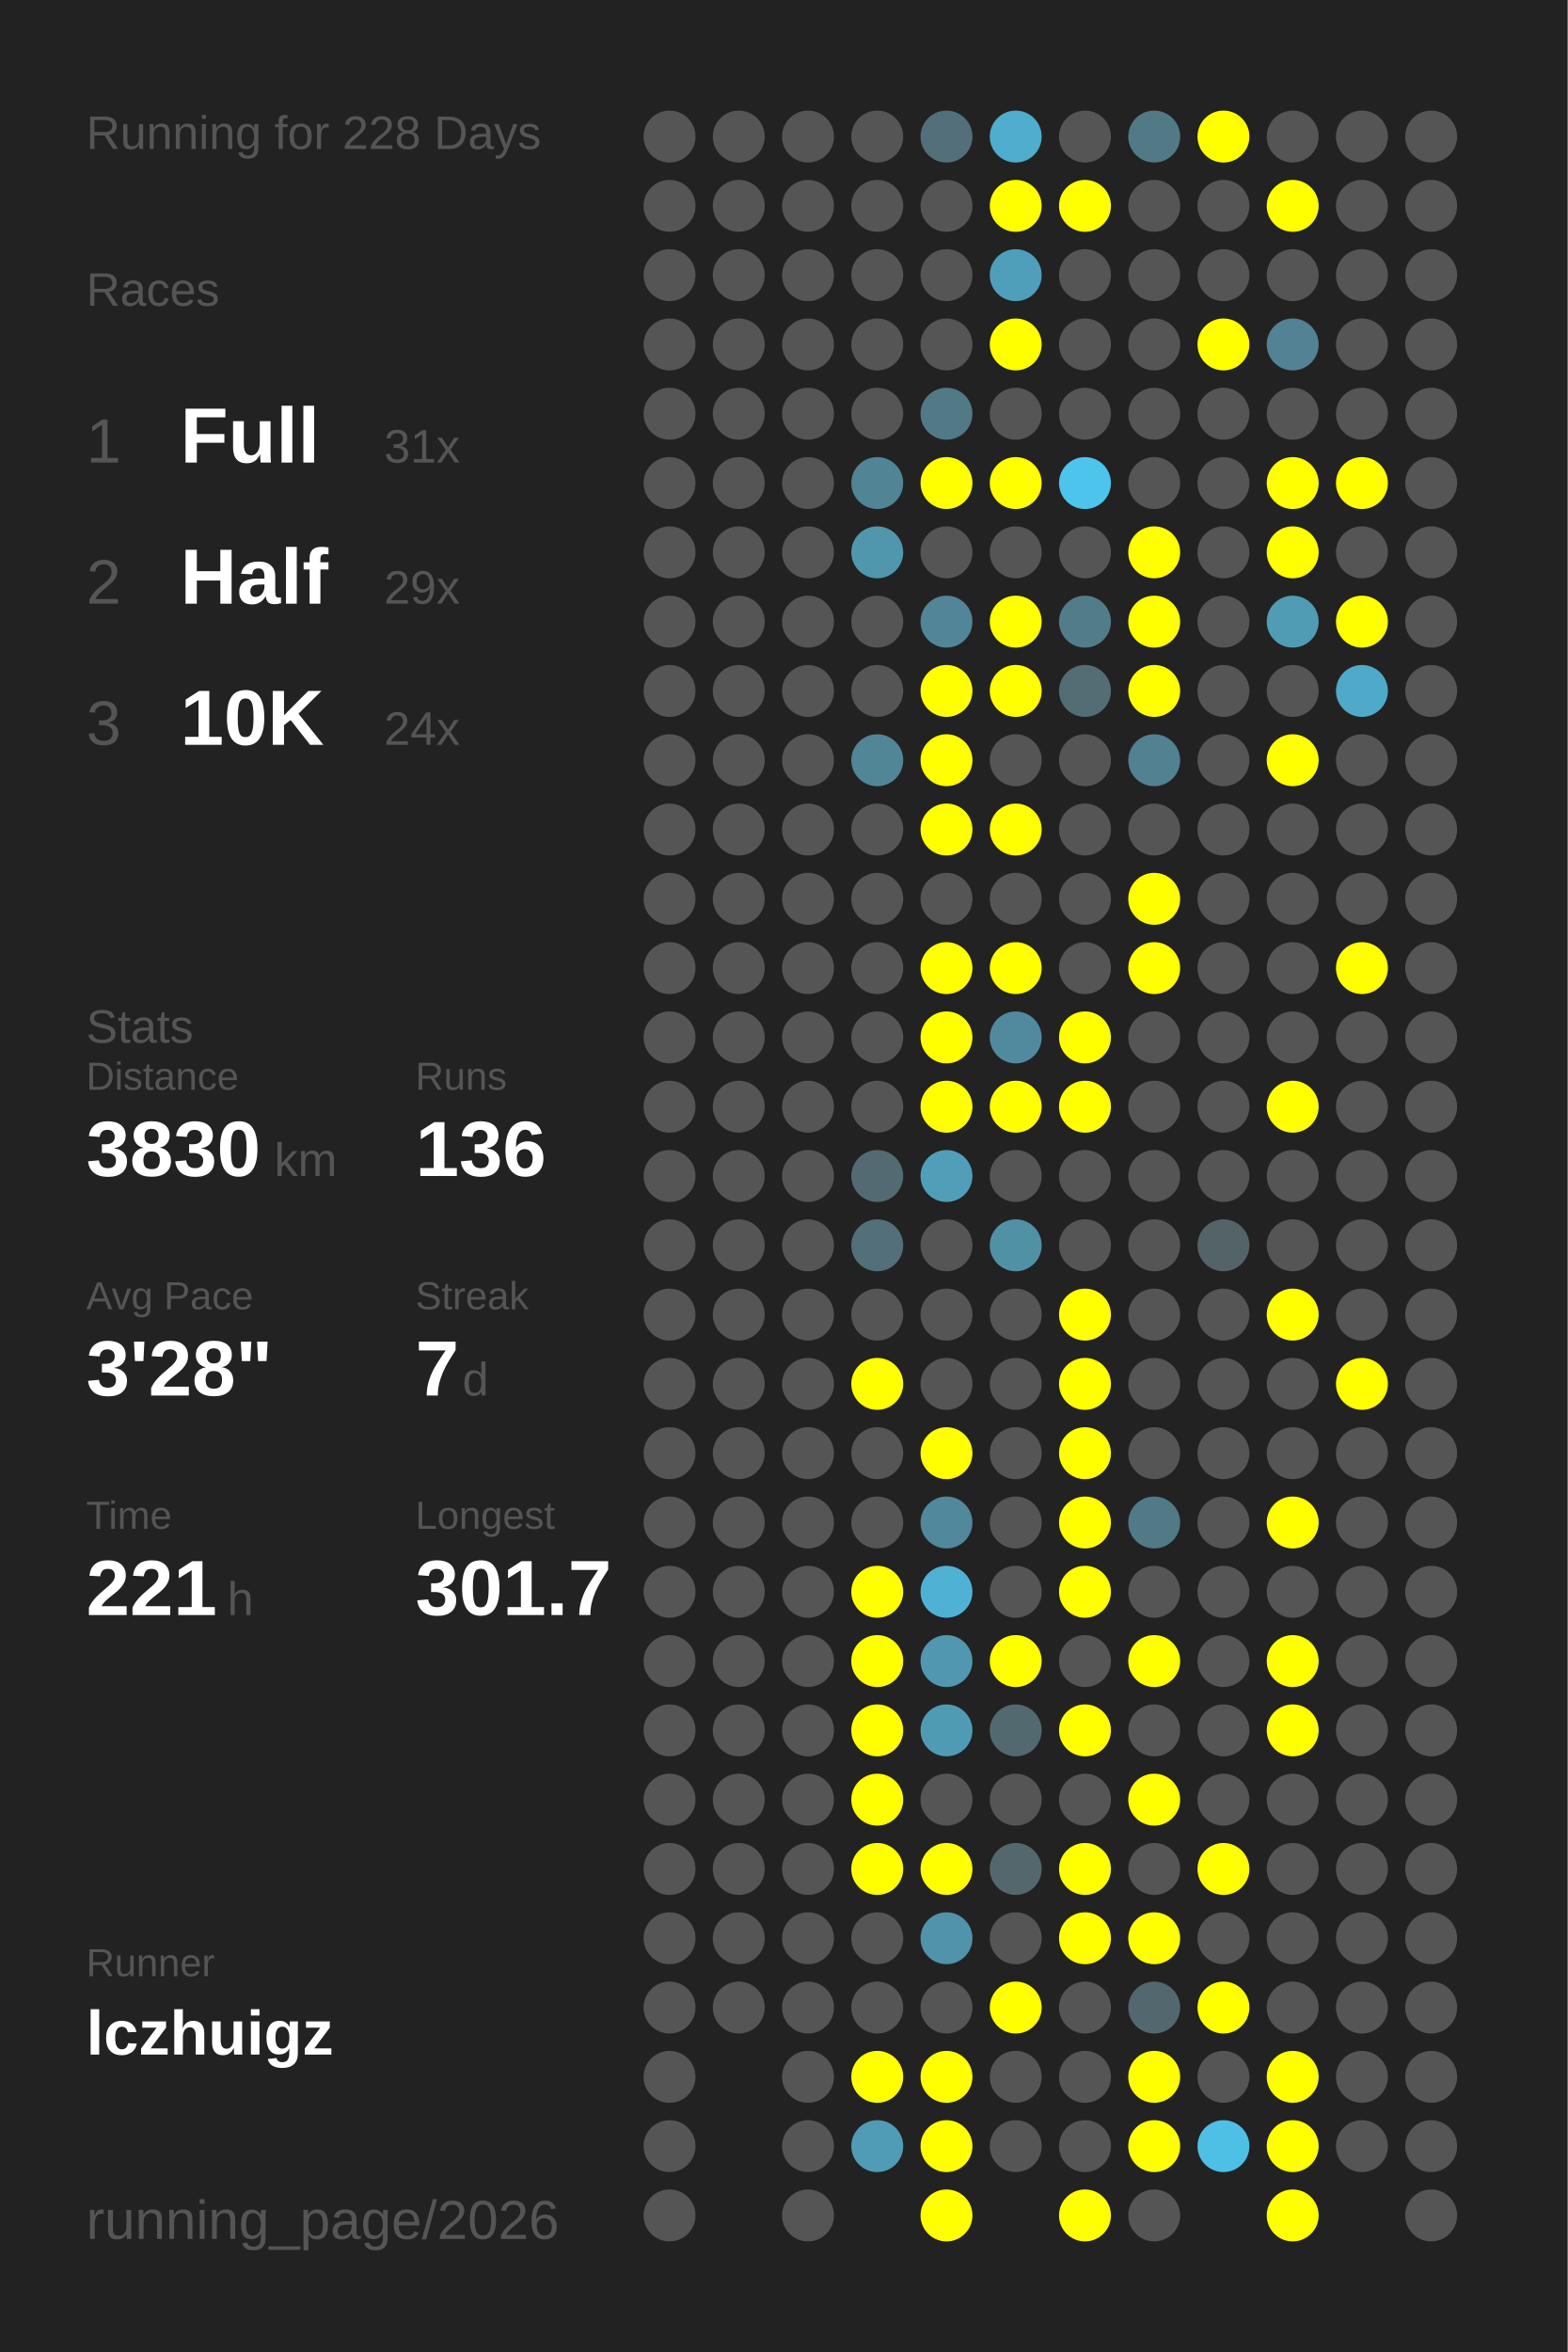
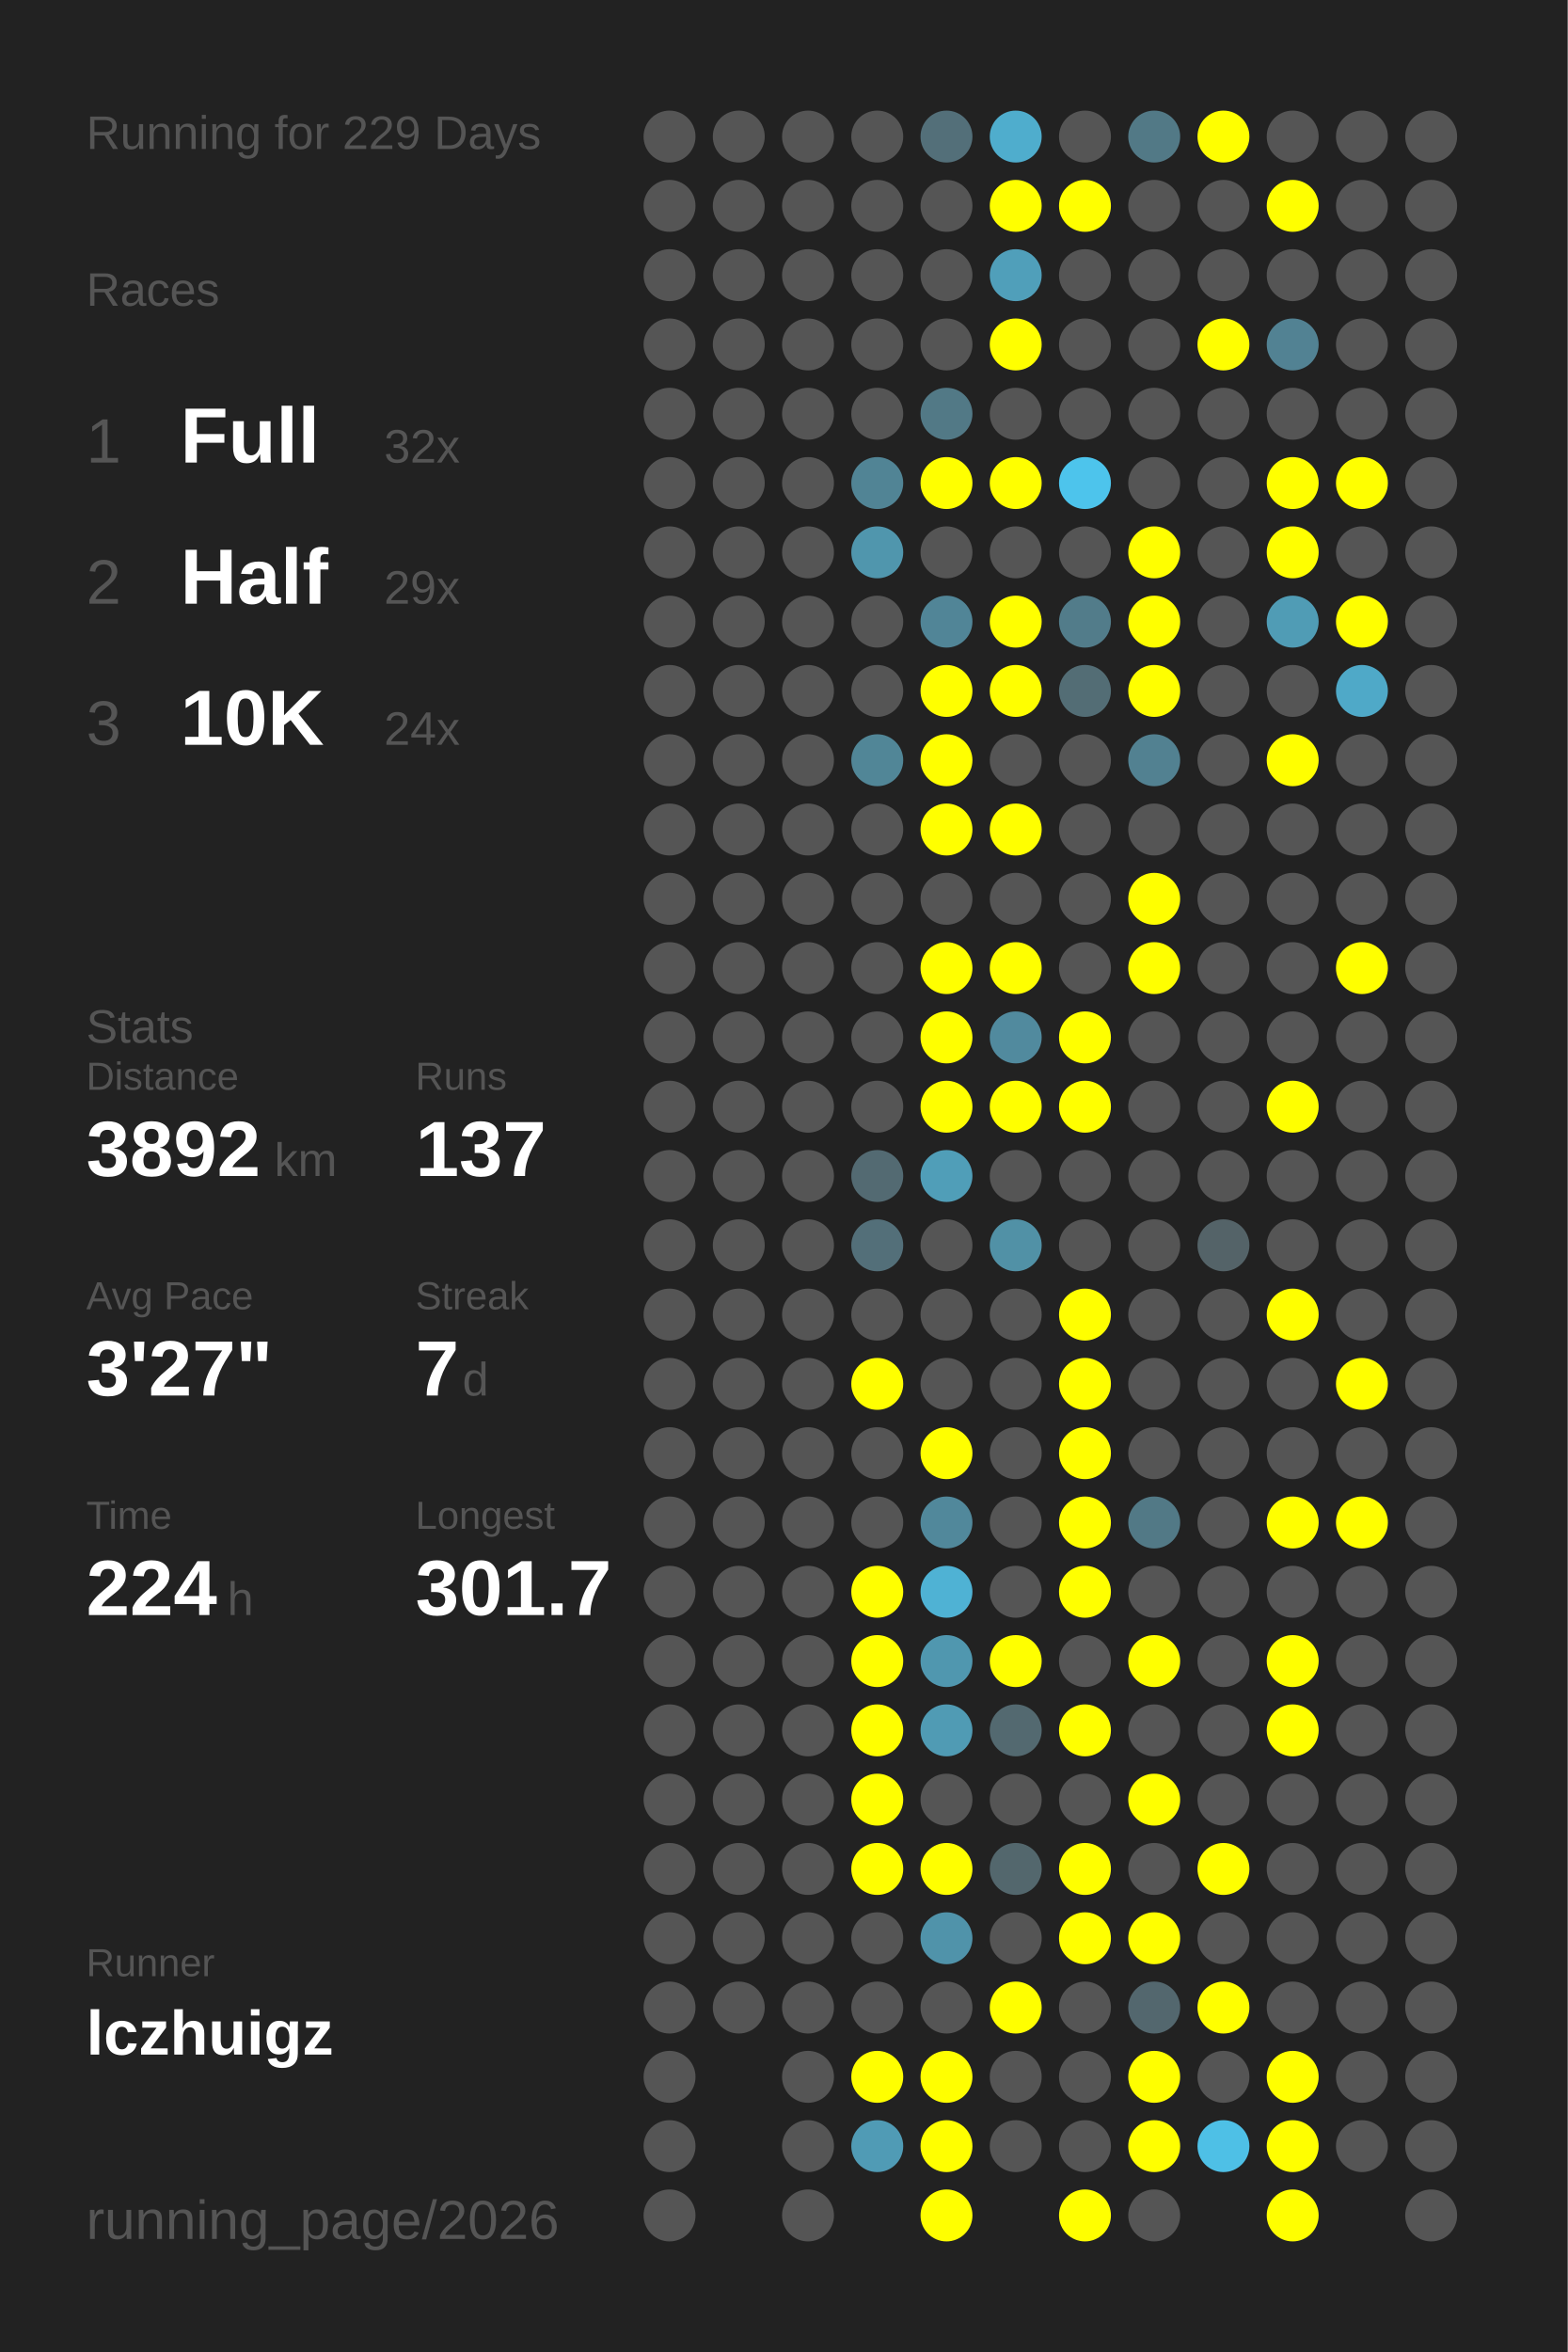
<svg xmlns="http://www.w3.org/2000/svg" baseProfile="full" height="300mm" version="1.1" viewBox="0,0,200,300" width="200mm">
  <defs />
  <rect fill="#222222" height="300" width="200" x="0" y="0" />
-   <text fill="#555555" style="font-size:6px; font-family:Arial;" x="11" y="19">Running for 228 Days</text>
+   <text fill="#555555" style="font-size:6px; font-family:Arial;" x="11" y="19">Running for 229 Days</text>
  <text fill="#555555" style="font-size:6px; font-family:Arial;" x="11" y="39">Races</text>
  <text fill="#555555" style="font-size:8px; font-family:Arial;" x="11" y="59">1</text>
  <text fill="#FFFFFF" style="font-size:10px; font-family:Arial; font-weight:bold;" x="23" y="59">Full</text>
-   <text fill="#555555" style="font-size:6px; font-family:Arial;" x="49" y="59">31x</text>
+   <text fill="#555555" style="font-size:6px; font-family:Arial;" x="49" y="59">32x</text>
  <text fill="#555555" style="font-size:8px; font-family:Arial;" x="11" y="77">2</text>
  <text fill="#FFFFFF" style="font-size:10px; font-family:Arial; font-weight:bold;" x="23" y="77">Half</text>
  <text fill="#555555" style="font-size:6px; font-family:Arial;" x="49" y="77">29x</text>
  <text fill="#555555" style="font-size:8px; font-family:Arial;" x="11" y="95">3</text>
  <text fill="#FFFFFF" style="font-size:10px; font-family:Arial; font-weight:bold;" x="23" y="95">10K</text>
  <text fill="#555555" style="font-size:6px; font-family:Arial;" x="49" y="95">24x</text>
  <text fill="#555555" style="font-size:6px; font-family:Arial;" x="11" y="133">Stats</text>
  <text fill="#555555" style="font-size:5px; font-family:Arial;" x="11" y="139">Distance</text>
-   <text fill="#FFFFFF" style="font-size:10px; font-family:Arial; font-weight:bold;" x="11" y="150">3830</text>
+   <text fill="#FFFFFF" style="font-size:10px; font-family:Arial; font-weight:bold;" x="11" y="150">3892</text>
  <text fill="#555555" style="font-size:6px; font-family:Arial;" x="35" y="150">km</text>
  <text fill="#555555" style="font-size:5px; font-family:Arial;" x="53" y="139">Runs</text>
-   <text fill="#FFFFFF" style="font-size:10px; font-family:Arial; font-weight:bold;" x="53" y="150">136</text>
+   <text fill="#FFFFFF" style="font-size:10px; font-family:Arial; font-weight:bold;" x="53" y="150">137</text>
  <text fill="#555555" style="font-size:5px; font-family:Arial;" x="11" y="167">Avg Pace</text>
-   <text fill="#FFFFFF" style="font-size:10px; font-family:Arial; font-weight:bold;" x="11" y="178">3'28"</text>
+   <text fill="#FFFFFF" style="font-size:10px; font-family:Arial; font-weight:bold;" x="11" y="178">3'27"</text>
  <text fill="#555555" style="font-size:5px; font-family:Arial;" x="53" y="167">Streak</text>
  <text fill="#FFFFFF" style="font-size:10px; font-family:Arial; font-weight:bold;" x="53" y="178">7</text>
  <text fill="#555555" style="font-size:6px; font-family:Arial;" x="59" y="178">d</text>
  <text fill="#555555" style="font-size:5px; font-family:Arial;" x="11" y="195">Time</text>
-   <text fill="#FFFFFF" style="font-size:10px; font-family:Arial; font-weight:bold;" x="11" y="206">221</text>
+   <text fill="#FFFFFF" style="font-size:10px; font-family:Arial; font-weight:bold;" x="11" y="206">224</text>
  <text fill="#555555" style="font-size:6px; font-family:Arial;" x="29" y="206">h</text>
  <text fill="#555555" style="font-size:5px; font-family:Arial;" x="53" y="195">Longest</text>
  <text fill="#FFFFFF" style="font-size:10px; font-family:Arial; font-weight:bold;" x="53" y="206">301.7</text>
  <text fill="#555555" style="font-size:5px; font-family:Arial;" x="11" y="252.065">Runner</text>
  <text fill="#FFFFFF" style="font-size:8px; font-family:Arial; font-weight:bold;" x="11" y="262.065">lczhuigz</text>
  <text fill="#555555" style="font-size:7px; font-family:Arial;" x="11" y="285.581">running_page/2026</text>
  <circle cx="85.417" cy="17.419" fill="#555555" r="3.312" />
  <circle cx="85.417" cy="26.258" fill="#555555" r="3.312" />
  <circle cx="85.417" cy="35.097" fill="#555555" r="3.312" />
  <circle cx="85.417" cy="43.935" fill="#555555" r="3.312" />
  <circle cx="85.417" cy="52.774" fill="#555555" r="3.312" />
  <circle cx="85.417" cy="61.613" fill="#555555" r="3.312" />
  <circle cx="85.417" cy="70.452" fill="#555555" r="3.312" />
  <circle cx="85.417" cy="79.29" fill="#555555" r="3.312" />
  <circle cx="85.417" cy="88.129" fill="#555555" r="3.312" />
  <circle cx="85.417" cy="96.968" fill="#555555" r="3.312" />
  <circle cx="85.417" cy="105.806" fill="#555555" r="3.312" />
  <circle cx="85.417" cy="114.645" fill="#555555" r="3.312" />
  <circle cx="85.417" cy="123.484" fill="#555555" r="3.312" />
  <circle cx="85.417" cy="132.323" fill="#555555" r="3.312" />
  <circle cx="85.417" cy="141.161" fill="#555555" r="3.312" />
  <circle cx="85.417" cy="150" fill="#555555" r="3.312" />
  <circle cx="85.417" cy="158.839" fill="#555555" r="3.312" />
  <circle cx="85.417" cy="167.677" fill="#555555" r="3.312" />
  <circle cx="85.417" cy="176.516" fill="#555555" r="3.312" />
  <circle cx="85.417" cy="185.355" fill="#555555" r="3.312" />
  <circle cx="85.417" cy="194.194" fill="#555555" r="3.312" />
  <circle cx="85.417" cy="203.032" fill="#555555" r="3.312" />
  <circle cx="85.417" cy="211.871" fill="#555555" r="3.312" />
  <circle cx="85.417" cy="220.71" fill="#555555" r="3.312" />
  <circle cx="85.417" cy="229.548" fill="#555555" r="3.312" />
  <circle cx="85.417" cy="238.387" fill="#555555" r="3.312" />
  <circle cx="85.417" cy="247.226" fill="#555555" r="3.312" />
  <circle cx="85.417" cy="256.065" fill="#555555" r="3.312" />
  <circle cx="85.417" cy="264.903" fill="#555555" r="3.312" />
  <circle cx="85.417" cy="273.742" fill="#555555" r="3.312" />
  <circle cx="85.417" cy="282.581" fill="#555555" r="3.312" />
  <circle cx="94.25" cy="17.419" fill="#555555" r="3.312" />
  <circle cx="94.25" cy="26.258" fill="#555555" r="3.312" />
  <circle cx="94.25" cy="35.097" fill="#555555" r="3.312" />
  <circle cx="94.25" cy="43.935" fill="#555555" r="3.312" />
  <circle cx="94.25" cy="52.774" fill="#555555" r="3.312" />
  <circle cx="94.25" cy="61.613" fill="#555555" r="3.312" />
  <circle cx="94.25" cy="70.452" fill="#555555" r="3.312" />
  <circle cx="94.25" cy="79.29" fill="#555555" r="3.312" />
  <circle cx="94.25" cy="88.129" fill="#555555" r="3.312" />
  <circle cx="94.25" cy="96.968" fill="#555555" r="3.312" />
  <circle cx="94.25" cy="105.806" fill="#555555" r="3.312" />
  <circle cx="94.25" cy="114.645" fill="#555555" r="3.312" />
  <circle cx="94.25" cy="123.484" fill="#555555" r="3.312" />
  <circle cx="94.25" cy="132.323" fill="#555555" r="3.312" />
  <circle cx="94.25" cy="141.161" fill="#555555" r="3.312" />
  <circle cx="94.25" cy="150" fill="#555555" r="3.312" />
  <circle cx="94.25" cy="158.839" fill="#555555" r="3.312" />
  <circle cx="94.25" cy="167.677" fill="#555555" r="3.312" />
  <circle cx="94.25" cy="176.516" fill="#555555" r="3.312" />
  <circle cx="94.25" cy="185.355" fill="#555555" r="3.312" />
  <circle cx="94.25" cy="194.194" fill="#555555" r="3.312" />
  <circle cx="94.25" cy="203.032" fill="#555555" r="3.312" />
  <circle cx="94.25" cy="211.871" fill="#555555" r="3.312" />
  <circle cx="94.25" cy="220.71" fill="#555555" r="3.312" />
  <circle cx="94.25" cy="229.548" fill="#555555" r="3.312" />
  <circle cx="94.25" cy="238.387" fill="#555555" r="3.312" />
  <circle cx="94.25" cy="247.226" fill="#555555" r="3.312" />
  <circle cx="94.25" cy="256.065" fill="#555555" r="3.312" />
  <circle cx="103.083" cy="17.419" fill="#555555" r="3.312" />
  <circle cx="103.083" cy="26.258" fill="#555555" r="3.312" />
  <circle cx="103.083" cy="35.097" fill="#555555" r="3.312" />
  <circle cx="103.083" cy="43.935" fill="#555555" r="3.312" />
  <circle cx="103.083" cy="52.774" fill="#555555" r="3.312" />
  <circle cx="103.083" cy="61.613" fill="#555555" r="3.312" />
  <circle cx="103.083" cy="70.452" fill="#555555" r="3.312" />
  <circle cx="103.083" cy="79.29" fill="#555555" r="3.312" />
  <circle cx="103.083" cy="88.129" fill="#555555" r="3.312" />
  <circle cx="103.083" cy="96.968" fill="#555555" r="3.312" />
  <circle cx="103.083" cy="105.806" fill="#555555" r="3.312" />
  <circle cx="103.083" cy="114.645" fill="#555555" r="3.312" />
  <circle cx="103.083" cy="123.484" fill="#555555" r="3.312" />
  <circle cx="103.083" cy="132.323" fill="#555555" r="3.312" />
  <circle cx="103.083" cy="141.161" fill="#555555" r="3.312" />
  <circle cx="103.083" cy="150" fill="#555555" r="3.312" />
  <circle cx="103.083" cy="158.839" fill="#555555" r="3.312" />
  <circle cx="103.083" cy="167.677" fill="#555555" r="3.312" />
  <circle cx="103.083" cy="176.516" fill="#555555" r="3.312" />
  <circle cx="103.083" cy="185.355" fill="#555555" r="3.312" />
  <circle cx="103.083" cy="194.194" fill="#555555" r="3.312" />
  <circle cx="103.083" cy="203.032" fill="#555555" r="3.312" />
  <circle cx="103.083" cy="211.871" fill="#555555" r="3.312" />
  <circle cx="103.083" cy="220.71" fill="#555555" r="3.312" />
  <circle cx="103.083" cy="229.548" fill="#555555" r="3.312" />
  <circle cx="103.083" cy="238.387" fill="#555555" r="3.312" />
  <circle cx="103.083" cy="247.226" fill="#555555" r="3.312" />
  <circle cx="103.083" cy="256.065" fill="#555555" r="3.312" />
  <circle cx="103.083" cy="264.903" fill="#555555" r="3.312" />
  <circle cx="103.083" cy="273.742" fill="#555555" r="3.312" />
  <circle cx="103.083" cy="282.581" fill="#555555" r="3.312" />
  <circle cx="111.917" cy="17.419" fill="#555555" r="3.312" />
  <circle cx="111.917" cy="26.258" fill="#555555" r="3.312" />
  <circle cx="111.917" cy="35.097" fill="#555555" r="3.312" />
  <circle cx="111.917" cy="43.935" fill="#555555" r="3.312" />
  <circle cx="111.917" cy="52.774" fill="#555555" r="3.312" />
  <circle cx="111.917" cy="61.613" fill="#518495" r="3.312" />
  <circle cx="111.917" cy="70.452" fill="#5096ad" r="3.312" />
  <circle cx="111.917" cy="79.29" fill="#555555" r="3.312" />
  <circle cx="111.917" cy="88.129" fill="#555555" r="3.312" />
  <circle cx="111.917" cy="96.968" fill="#518697" r="3.312" />
  <circle cx="111.917" cy="105.806" fill="#555555" r="3.312" />
  <circle cx="111.917" cy="114.645" fill="#555555" r="3.312" />
  <circle cx="111.917" cy="123.484" fill="#555555" r="3.312" />
  <circle cx="111.917" cy="132.323" fill="#555555" r="3.312" />
  <circle cx="111.917" cy="141.161" fill="#555555" r="3.312" />
  <circle cx="111.917" cy="150" fill="#536a72" r="3.312" />
  <circle cx="111.917" cy="158.839" fill="#536f79" r="3.312" />
  <circle cx="111.917" cy="167.677" fill="#555555" r="3.312" />
  <circle cx="111.917" cy="176.516" fill="#FFFF00" r="3.312" />
  <circle cx="111.917" cy="185.355" fill="#555555" r="3.312" />
  <circle cx="111.917" cy="194.194" fill="#555555" r="3.312" />
  <circle cx="111.917" cy="203.032" fill="#FFFF00" r="3.312" />
  <circle cx="111.917" cy="211.871" fill="#FFFF00" r="3.312" />
  <circle cx="111.917" cy="220.71" fill="#FFFF00" r="3.312" />
  <circle cx="111.917" cy="229.548" fill="#FFFF00" r="3.312" />
  <circle cx="111.917" cy="238.387" fill="#FFFF00" r="3.312" />
  <circle cx="111.917" cy="247.226" fill="#555555" r="3.312" />
  <circle cx="111.917" cy="256.065" fill="#555555" r="3.312" />
  <circle cx="111.917" cy="264.903" fill="#FFFF00" r="3.312" />
  <circle cx="111.917" cy="273.742" fill="#509bb5" r="3.312" />
  <circle cx="120.75" cy="17.419" fill="#536f79" r="3.312" />
  <circle cx="120.75" cy="26.258" fill="#555555" r="3.312" />
  <circle cx="120.75" cy="35.097" fill="#555555" r="3.312" />
  <circle cx="120.75" cy="43.935" fill="#555555" r="3.312" />
  <circle cx="120.75" cy="52.774" fill="#527986" r="3.312" />
  <circle cx="120.75" cy="61.613" fill="#FFFF00" r="3.312" />
  <circle cx="120.75" cy="70.452" fill="#555555" r="3.312" />
  <circle cx="120.75" cy="79.29" fill="#518597" r="3.312" />
  <circle cx="120.75" cy="88.129" fill="#FFFF00" r="3.312" />
  <circle cx="120.75" cy="96.968" fill="#FFFF00" r="3.312" />
  <circle cx="120.75" cy="105.806" fill="#FFFF00" r="3.312" />
  <circle cx="120.75" cy="114.645" fill="#555555" r="3.312" />
  <circle cx="120.75" cy="123.484" fill="#FFFF00" r="3.312" />
  <circle cx="120.75" cy="132.323" fill="#FFFF00" r="3.312" />
  <circle cx="120.75" cy="141.161" fill="#FFFF00" r="3.312" />
  <circle cx="120.75" cy="150" fill="#509eb8" r="3.312" />
  <circle cx="120.75" cy="158.839" fill="#555555" r="3.312" />
  <circle cx="120.75" cy="167.677" fill="#555555" r="3.312" />
  <circle cx="120.75" cy="176.516" fill="#555555" r="3.312" />
  <circle cx="120.75" cy="185.355" fill="#FFFF00" r="3.312" />
  <circle cx="120.75" cy="194.194" fill="#51889b" r="3.312" />
  <circle cx="120.75" cy="203.032" fill="#4fb2d4" r="3.312" />
  <circle cx="120.75" cy="211.871" fill="#5097af" r="3.312" />
  <circle cx="120.75" cy="220.71" fill="#509bb4" r="3.312" />
  <circle cx="120.75" cy="229.548" fill="#555555" r="3.312" />
  <circle cx="120.75" cy="238.387" fill="#FFFF00" r="3.312" />
  <circle cx="120.75" cy="247.226" fill="#5093aa" r="3.312" />
  <circle cx="120.75" cy="256.065" fill="#555555" r="3.312" />
  <circle cx="120.75" cy="264.903" fill="#FFFF00" r="3.312" />
  <circle cx="120.75" cy="273.742" fill="#FFFF00" r="3.312" />
  <circle cx="120.75" cy="282.581" fill="#FFFF00" r="3.312" />
  <circle cx="129.583" cy="17.419" fill="#4fadcd" r="3.312" />
  <circle cx="129.583" cy="26.258" fill="#FFFF00" r="3.312" />
  <circle cx="129.583" cy="35.097" fill="#509fba" r="3.312" />
  <circle cx="129.583" cy="43.935" fill="#FFFF00" r="3.312" />
  <circle cx="129.583" cy="52.774" fill="#555555" r="3.312" />
  <circle cx="129.583" cy="61.613" fill="#FFFF00" r="3.312" />
  <circle cx="129.583" cy="70.452" fill="#555555" r="3.312" />
  <circle cx="129.583" cy="79.29" fill="#FFFF00" r="3.312" />
  <circle cx="129.583" cy="88.129" fill="#FFFF00" r="3.312" />
  <circle cx="129.583" cy="96.968" fill="#555555" r="3.312" />
  <circle cx="129.583" cy="105.806" fill="#FFFF00" r="3.312" />
  <circle cx="129.583" cy="114.645" fill="#555555" r="3.312" />
  <circle cx="129.583" cy="123.484" fill="#FFFF00" r="3.312" />
  <circle cx="129.583" cy="132.323" fill="#518a9e" r="3.312" />
  <circle cx="129.583" cy="141.161" fill="#FFFF00" r="3.312" />
  <circle cx="129.583" cy="150" fill="#555555" r="3.312" />
  <circle cx="129.583" cy="158.839" fill="#5191a6" r="3.312" />
  <circle cx="129.583" cy="167.677" fill="#555555" r="3.312" />
  <circle cx="129.583" cy="176.516" fill="#555555" r="3.312" />
  <circle cx="129.583" cy="185.355" fill="#555555" r="3.312" />
  <circle cx="129.583" cy="194.194" fill="#555555" r="3.312" />
  <circle cx="129.583" cy="203.032" fill="#555555" r="3.312" />
  <circle cx="129.583" cy="211.871" fill="#FFFF00" r="3.312" />
  <circle cx="129.583" cy="220.71" fill="#536970" r="3.312" />
  <circle cx="129.583" cy="229.548" fill="#555555" r="3.312" />
  <circle cx="129.583" cy="238.387" fill="#53676d" r="3.312" />
  <circle cx="129.583" cy="247.226" fill="#555555" r="3.312" />
  <circle cx="129.583" cy="256.065" fill="#FFFF00" r="3.312" />
  <circle cx="129.583" cy="264.903" fill="#555555" r="3.312" />
  <circle cx="129.583" cy="273.742" fill="#555555" r="3.312" />
  <circle cx="138.417" cy="17.419" fill="#555555" r="3.312" />
  <circle cx="138.417" cy="26.258" fill="#FFFF00" r="3.312" />
  <circle cx="138.417" cy="35.097" fill="#555555" r="3.312" />
  <circle cx="138.417" cy="43.935" fill="#555555" r="3.312" />
  <circle cx="138.417" cy="52.774" fill="#555555" r="3.312" />
  <circle cx="138.417" cy="61.613" fill="#4dc4ec" r="3.312" />
  <circle cx="138.417" cy="70.452" fill="#555555" r="3.312" />
  <circle cx="138.417" cy="79.29" fill="#527c8a" r="3.312" />
  <circle cx="138.417" cy="88.129" fill="#536d75" r="3.312" />
  <circle cx="138.417" cy="96.968" fill="#555555" r="3.312" />
  <circle cx="138.417" cy="105.806" fill="#555555" r="3.312" />
  <circle cx="138.417" cy="114.645" fill="#555555" r="3.312" />
  <circle cx="138.417" cy="123.484" fill="#555555" r="3.312" />
  <circle cx="138.417" cy="132.323" fill="#FFFF00" r="3.312" />
  <circle cx="138.417" cy="141.161" fill="#FFFF00" r="3.312" />
  <circle cx="138.417" cy="150" fill="#555555" r="3.312" />
  <circle cx="138.417" cy="158.839" fill="#555555" r="3.312" />
  <circle cx="138.417" cy="167.677" fill="#FFFF00" r="3.312" />
  <circle cx="138.417" cy="176.516" fill="#FFFF00" r="3.312" />
  <circle cx="138.417" cy="185.355" fill="#FFFF00" r="3.312" />
  <circle cx="138.417" cy="194.194" fill="#FFFF00" r="3.312" />
  <circle cx="138.417" cy="203.032" fill="#FFFF00" r="3.312" />
  <circle cx="138.417" cy="211.871" fill="#555555" r="3.312" />
  <circle cx="138.417" cy="220.71" fill="#FFFF00" r="3.312" />
  <circle cx="138.417" cy="229.548" fill="#555555" r="3.312" />
  <circle cx="138.417" cy="238.387" fill="#FFFF00" r="3.312" />
  <circle cx="138.417" cy="247.226" fill="#FFFF00" r="3.312" />
  <circle cx="138.417" cy="256.065" fill="#555555" r="3.312" />
  <circle cx="138.417" cy="264.903" fill="#555555" r="3.312" />
  <circle cx="138.417" cy="273.742" fill="#555555" r="3.312" />
  <circle cx="138.417" cy="282.581" fill="#FFFF00" r="3.312" />
  <circle cx="147.25" cy="17.419" fill="#527986" r="3.312" />
  <circle cx="147.25" cy="26.258" fill="#555555" r="3.312" />
  <circle cx="147.25" cy="35.097" fill="#555555" r="3.312" />
  <circle cx="147.25" cy="43.935" fill="#555555" r="3.312" />
  <circle cx="147.25" cy="52.774" fill="#555555" r="3.312" />
  <circle cx="147.25" cy="61.613" fill="#555555" r="3.312" />
  <circle cx="147.25" cy="70.452" fill="#FFFF00" r="3.312" />
  <circle cx="147.25" cy="79.29" fill="#FFFF00" r="3.312" />
  <circle cx="147.25" cy="88.129" fill="#FFFF00" r="3.312" />
  <circle cx="147.25" cy="96.968" fill="#528191" r="3.312" />
  <circle cx="147.25" cy="105.806" fill="#555555" r="3.312" />
  <circle cx="147.25" cy="114.645" fill="#FFFF00" r="3.312" />
  <circle cx="147.25" cy="123.484" fill="#FFFF00" r="3.312" />
  <circle cx="147.25" cy="132.323" fill="#555555" r="3.312" />
  <circle cx="147.25" cy="141.161" fill="#555555" r="3.312" />
  <circle cx="147.25" cy="150" fill="#555555" r="3.312" />
  <circle cx="147.25" cy="158.839" fill="#555555" r="3.312" />
  <circle cx="147.25" cy="167.677" fill="#555555" r="3.312" />
  <circle cx="147.25" cy="176.516" fill="#555555" r="3.312" />
  <circle cx="147.25" cy="185.355" fill="#555555" r="3.312" />
  <circle cx="147.25" cy="194.194" fill="#527986" r="3.312" />
  <circle cx="147.25" cy="203.032" fill="#555555" r="3.312" />
  <circle cx="147.25" cy="211.871" fill="#FFFF00" r="3.312" />
  <circle cx="147.25" cy="220.71" fill="#555555" r="3.312" />
  <circle cx="147.25" cy="229.548" fill="#FFFF00" r="3.312" />
  <circle cx="147.25" cy="238.387" fill="#555555" r="3.312" />
  <circle cx="147.25" cy="247.226" fill="#FFFF00" r="3.312" />
  <circle cx="147.25" cy="256.065" fill="#53676e" r="3.312" />
  <circle cx="147.25" cy="264.903" fill="#FFFF00" r="3.312" />
  <circle cx="147.25" cy="273.742" fill="#FFFF00" r="3.312" />
  <circle cx="147.25" cy="282.581" fill="#555555" r="3.312" />
  <circle cx="156.083" cy="17.419" fill="#FFFF00" r="3.312" />
  <circle cx="156.083" cy="26.258" fill="#555555" r="3.312" />
  <circle cx="156.083" cy="35.097" fill="#555555" r="3.312" />
  <circle cx="156.083" cy="43.935" fill="#FFFF00" r="3.312" />
  <circle cx="156.083" cy="52.774" fill="#555555" r="3.312" />
  <circle cx="156.083" cy="61.613" fill="#555555" r="3.312" />
  <circle cx="156.083" cy="70.452" fill="#555555" r="3.312" />
  <circle cx="156.083" cy="79.29" fill="#555555" r="3.312" />
  <circle cx="156.083" cy="88.129" fill="#555555" r="3.312" />
  <circle cx="156.083" cy="96.968" fill="#555555" r="3.312" />
  <circle cx="156.083" cy="105.806" fill="#555555" r="3.312" />
  <circle cx="156.083" cy="114.645" fill="#555555" r="3.312" />
  <circle cx="156.083" cy="123.484" fill="#555555" r="3.312" />
  <circle cx="156.083" cy="132.323" fill="#555555" r="3.312" />
  <circle cx="156.083" cy="141.161" fill="#555555" r="3.312" />
  <circle cx="156.083" cy="150" fill="#555555" r="3.312" />
  <circle cx="156.083" cy="158.839" fill="#546368" r="3.312" />
  <circle cx="156.083" cy="167.677" fill="#555555" r="3.312" />
  <circle cx="156.083" cy="176.516" fill="#555555" r="3.312" />
  <circle cx="156.083" cy="185.355" fill="#555555" r="3.312" />
  <circle cx="156.083" cy="194.194" fill="#555555" r="3.312" />
  <circle cx="156.083" cy="203.032" fill="#555555" r="3.312" />
  <circle cx="156.083" cy="211.871" fill="#555555" r="3.312" />
  <circle cx="156.083" cy="220.71" fill="#555555" r="3.312" />
  <circle cx="156.083" cy="229.548" fill="#555555" r="3.312" />
  <circle cx="156.083" cy="238.387" fill="#FFFF00" r="3.312" />
  <circle cx="156.083" cy="247.226" fill="#555555" r="3.312" />
  <circle cx="156.083" cy="256.065" fill="#FFFF00" r="3.312" />
  <circle cx="156.083" cy="264.903" fill="#555555" r="3.312" />
  <circle cx="156.083" cy="273.742" fill="#4ec0e6" r="3.312" />
  <circle cx="164.917" cy="17.419" fill="#555555" r="3.312" />
  <circle cx="164.917" cy="26.258" fill="#FFFF00" r="3.312" />
  <circle cx="164.917" cy="35.097" fill="#555555" r="3.312" />
  <circle cx="164.917" cy="43.935" fill="#528293" r="3.312" />
  <circle cx="164.917" cy="52.774" fill="#555555" r="3.312" />
  <circle cx="164.917" cy="61.613" fill="#FFFF00" r="3.312" />
  <circle cx="164.917" cy="70.452" fill="#FFFF00" r="3.312" />
  <circle cx="164.917" cy="79.29" fill="#509cb5" r="3.312" />
  <circle cx="164.917" cy="88.129" fill="#555555" r="3.312" />
  <circle cx="164.917" cy="96.968" fill="#FFFF00" r="3.312" />
  <circle cx="164.917" cy="105.806" fill="#555555" r="3.312" />
  <circle cx="164.917" cy="114.645" fill="#555555" r="3.312" />
  <circle cx="164.917" cy="123.484" fill="#555555" r="3.312" />
  <circle cx="164.917" cy="132.323" fill="#555555" r="3.312" />
  <circle cx="164.917" cy="141.161" fill="#FFFF00" r="3.312" />
  <circle cx="164.917" cy="150" fill="#555555" r="3.312" />
  <circle cx="164.917" cy="158.839" fill="#555555" r="3.312" />
  <circle cx="164.917" cy="167.677" fill="#FFFF00" r="3.312" />
  <circle cx="164.917" cy="176.516" fill="#555555" r="3.312" />
  <circle cx="164.917" cy="185.355" fill="#555555" r="3.312" />
  <circle cx="164.917" cy="194.194" fill="#FFFF00" r="3.312" />
  <circle cx="164.917" cy="203.032" fill="#555555" r="3.312" />
  <circle cx="164.917" cy="211.871" fill="#FFFF00" r="3.312" />
  <circle cx="164.917" cy="220.71" fill="#FFFF00" r="3.312" />
  <circle cx="164.917" cy="229.548" fill="#555555" r="3.312" />
  <circle cx="164.917" cy="238.387" fill="#555555" r="3.312" />
  <circle cx="164.917" cy="247.226" fill="#555555" r="3.312" />
  <circle cx="164.917" cy="256.065" fill="#555555" r="3.312" />
  <circle cx="164.917" cy="264.903" fill="#FFFF00" r="3.312" />
  <circle cx="164.917" cy="273.742" fill="#FFFF00" r="3.312" />
  <circle cx="164.917" cy="282.581" fill="#FFFF00" r="3.312" />
  <circle cx="173.75" cy="17.419" fill="#555555" r="3.312" />
  <circle cx="173.75" cy="26.258" fill="#555555" r="3.312" />
  <circle cx="173.75" cy="35.097" fill="#555555" r="3.312" />
  <circle cx="173.75" cy="43.935" fill="#555555" r="3.312" />
  <circle cx="173.75" cy="52.774" fill="#555555" r="3.312" />
  <circle cx="173.75" cy="61.613" fill="#FFFF00" r="3.312" />
  <circle cx="173.75" cy="70.452" fill="#555555" r="3.312" />
  <circle cx="173.75" cy="79.29" fill="#FFFF00" r="3.312" />
  <circle cx="173.75" cy="88.129" fill="#4fa9c8" r="3.312" />
  <circle cx="173.75" cy="96.968" fill="#555555" r="3.312" />
  <circle cx="173.75" cy="105.806" fill="#555555" r="3.312" />
  <circle cx="173.75" cy="114.645" fill="#555555" r="3.312" />
  <circle cx="173.75" cy="123.484" fill="#FFFF00" r="3.312" />
  <circle cx="173.75" cy="132.323" fill="#555555" r="3.312" />
  <circle cx="173.75" cy="141.161" fill="#555555" r="3.312" />
  <circle cx="173.75" cy="150" fill="#555555" r="3.312" />
  <circle cx="173.75" cy="158.839" fill="#555555" r="3.312" />
  <circle cx="173.75" cy="167.677" fill="#555555" r="3.312" />
  <circle cx="173.75" cy="176.516" fill="#FFFF00" r="3.312" />
  <circle cx="173.75" cy="185.355" fill="#555555" r="3.312" />
-   <circle cx="173.75" cy="194.194" fill="#555555" r="3.312" />
+   <circle cx="173.75" cy="194.194" fill="#FFFF00" r="3.312" />
  <circle cx="173.75" cy="203.032" fill="#555555" r="3.312" />
  <circle cx="173.75" cy="211.871" fill="#555555" r="3.312" />
  <circle cx="173.75" cy="220.71" fill="#555555" r="3.312" />
  <circle cx="173.75" cy="229.548" fill="#555555" r="3.312" />
  <circle cx="173.75" cy="238.387" fill="#555555" r="3.312" />
  <circle cx="173.75" cy="247.226" fill="#555555" r="3.312" />
  <circle cx="173.75" cy="256.065" fill="#555555" r="3.312" />
  <circle cx="173.75" cy="264.903" fill="#555555" r="3.312" />
  <circle cx="173.75" cy="273.742" fill="#555555" r="3.312" />
  <circle cx="182.583" cy="17.419" fill="#555555" r="3.312" />
  <circle cx="182.583" cy="26.258" fill="#555555" r="3.312" />
  <circle cx="182.583" cy="35.097" fill="#555555" r="3.312" />
  <circle cx="182.583" cy="43.935" fill="#555555" r="3.312" />
  <circle cx="182.583" cy="52.774" fill="#555555" r="3.312" />
  <circle cx="182.583" cy="61.613" fill="#555555" r="3.312" />
  <circle cx="182.583" cy="70.452" fill="#555555" r="3.312" />
  <circle cx="182.583" cy="79.29" fill="#555555" r="3.312" />
  <circle cx="182.583" cy="88.129" fill="#555555" r="3.312" />
  <circle cx="182.583" cy="96.968" fill="#555555" r="3.312" />
  <circle cx="182.583" cy="105.806" fill="#555555" r="3.312" />
  <circle cx="182.583" cy="114.645" fill="#555555" r="3.312" />
  <circle cx="182.583" cy="123.484" fill="#555555" r="3.312" />
  <circle cx="182.583" cy="132.323" fill="#555555" r="3.312" />
  <circle cx="182.583" cy="141.161" fill="#555555" r="3.312" />
  <circle cx="182.583" cy="150" fill="#555555" r="3.312" />
  <circle cx="182.583" cy="158.839" fill="#555555" r="3.312" />
  <circle cx="182.583" cy="167.677" fill="#555555" r="3.312" />
  <circle cx="182.583" cy="176.516" fill="#555555" r="3.312" />
  <circle cx="182.583" cy="185.355" fill="#555555" r="3.312" />
  <circle cx="182.583" cy="194.194" fill="#555555" r="3.312" />
  <circle cx="182.583" cy="203.032" fill="#555555" r="3.312" />
  <circle cx="182.583" cy="211.871" fill="#555555" r="3.312" />
  <circle cx="182.583" cy="220.71" fill="#555555" r="3.312" />
  <circle cx="182.583" cy="229.548" fill="#555555" r="3.312" />
  <circle cx="182.583" cy="238.387" fill="#555555" r="3.312" />
  <circle cx="182.583" cy="247.226" fill="#555555" r="3.312" />
  <circle cx="182.583" cy="256.065" fill="#555555" r="3.312" />
  <circle cx="182.583" cy="264.903" fill="#555555" r="3.312" />
  <circle cx="182.583" cy="273.742" fill="#555555" r="3.312" />
  <circle cx="182.583" cy="282.581" fill="#555555" r="3.312" />
</svg>
